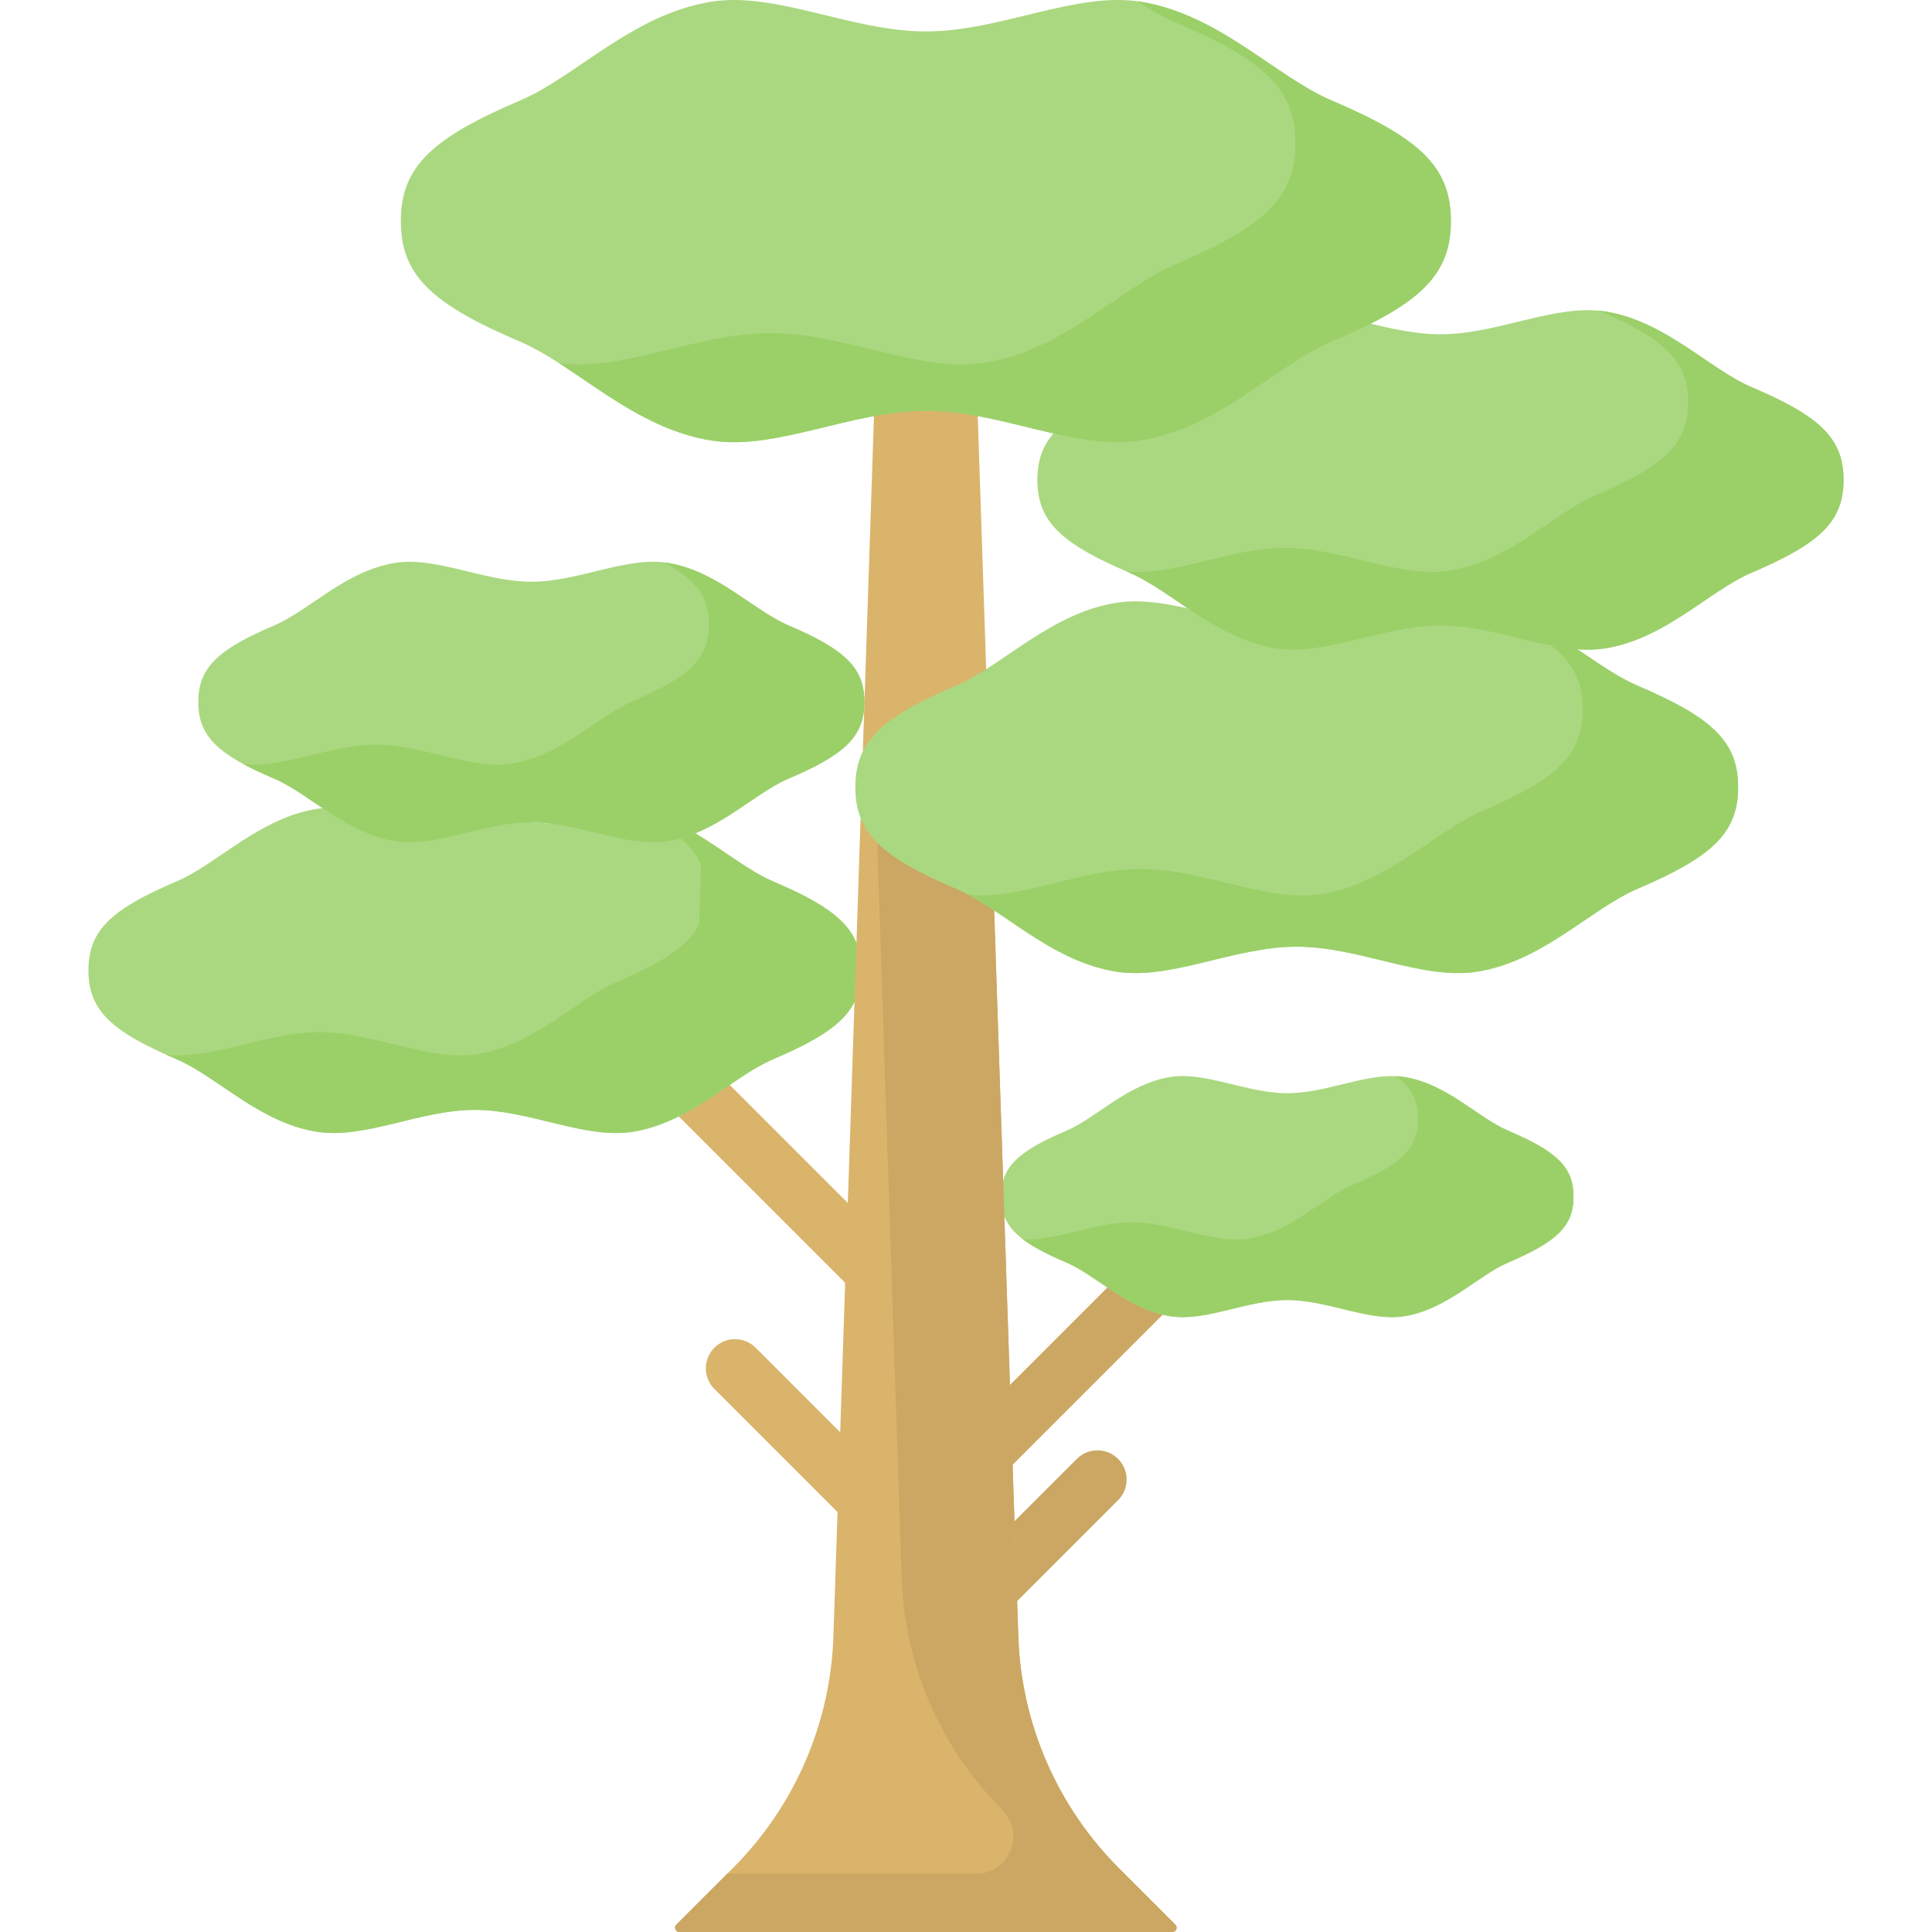
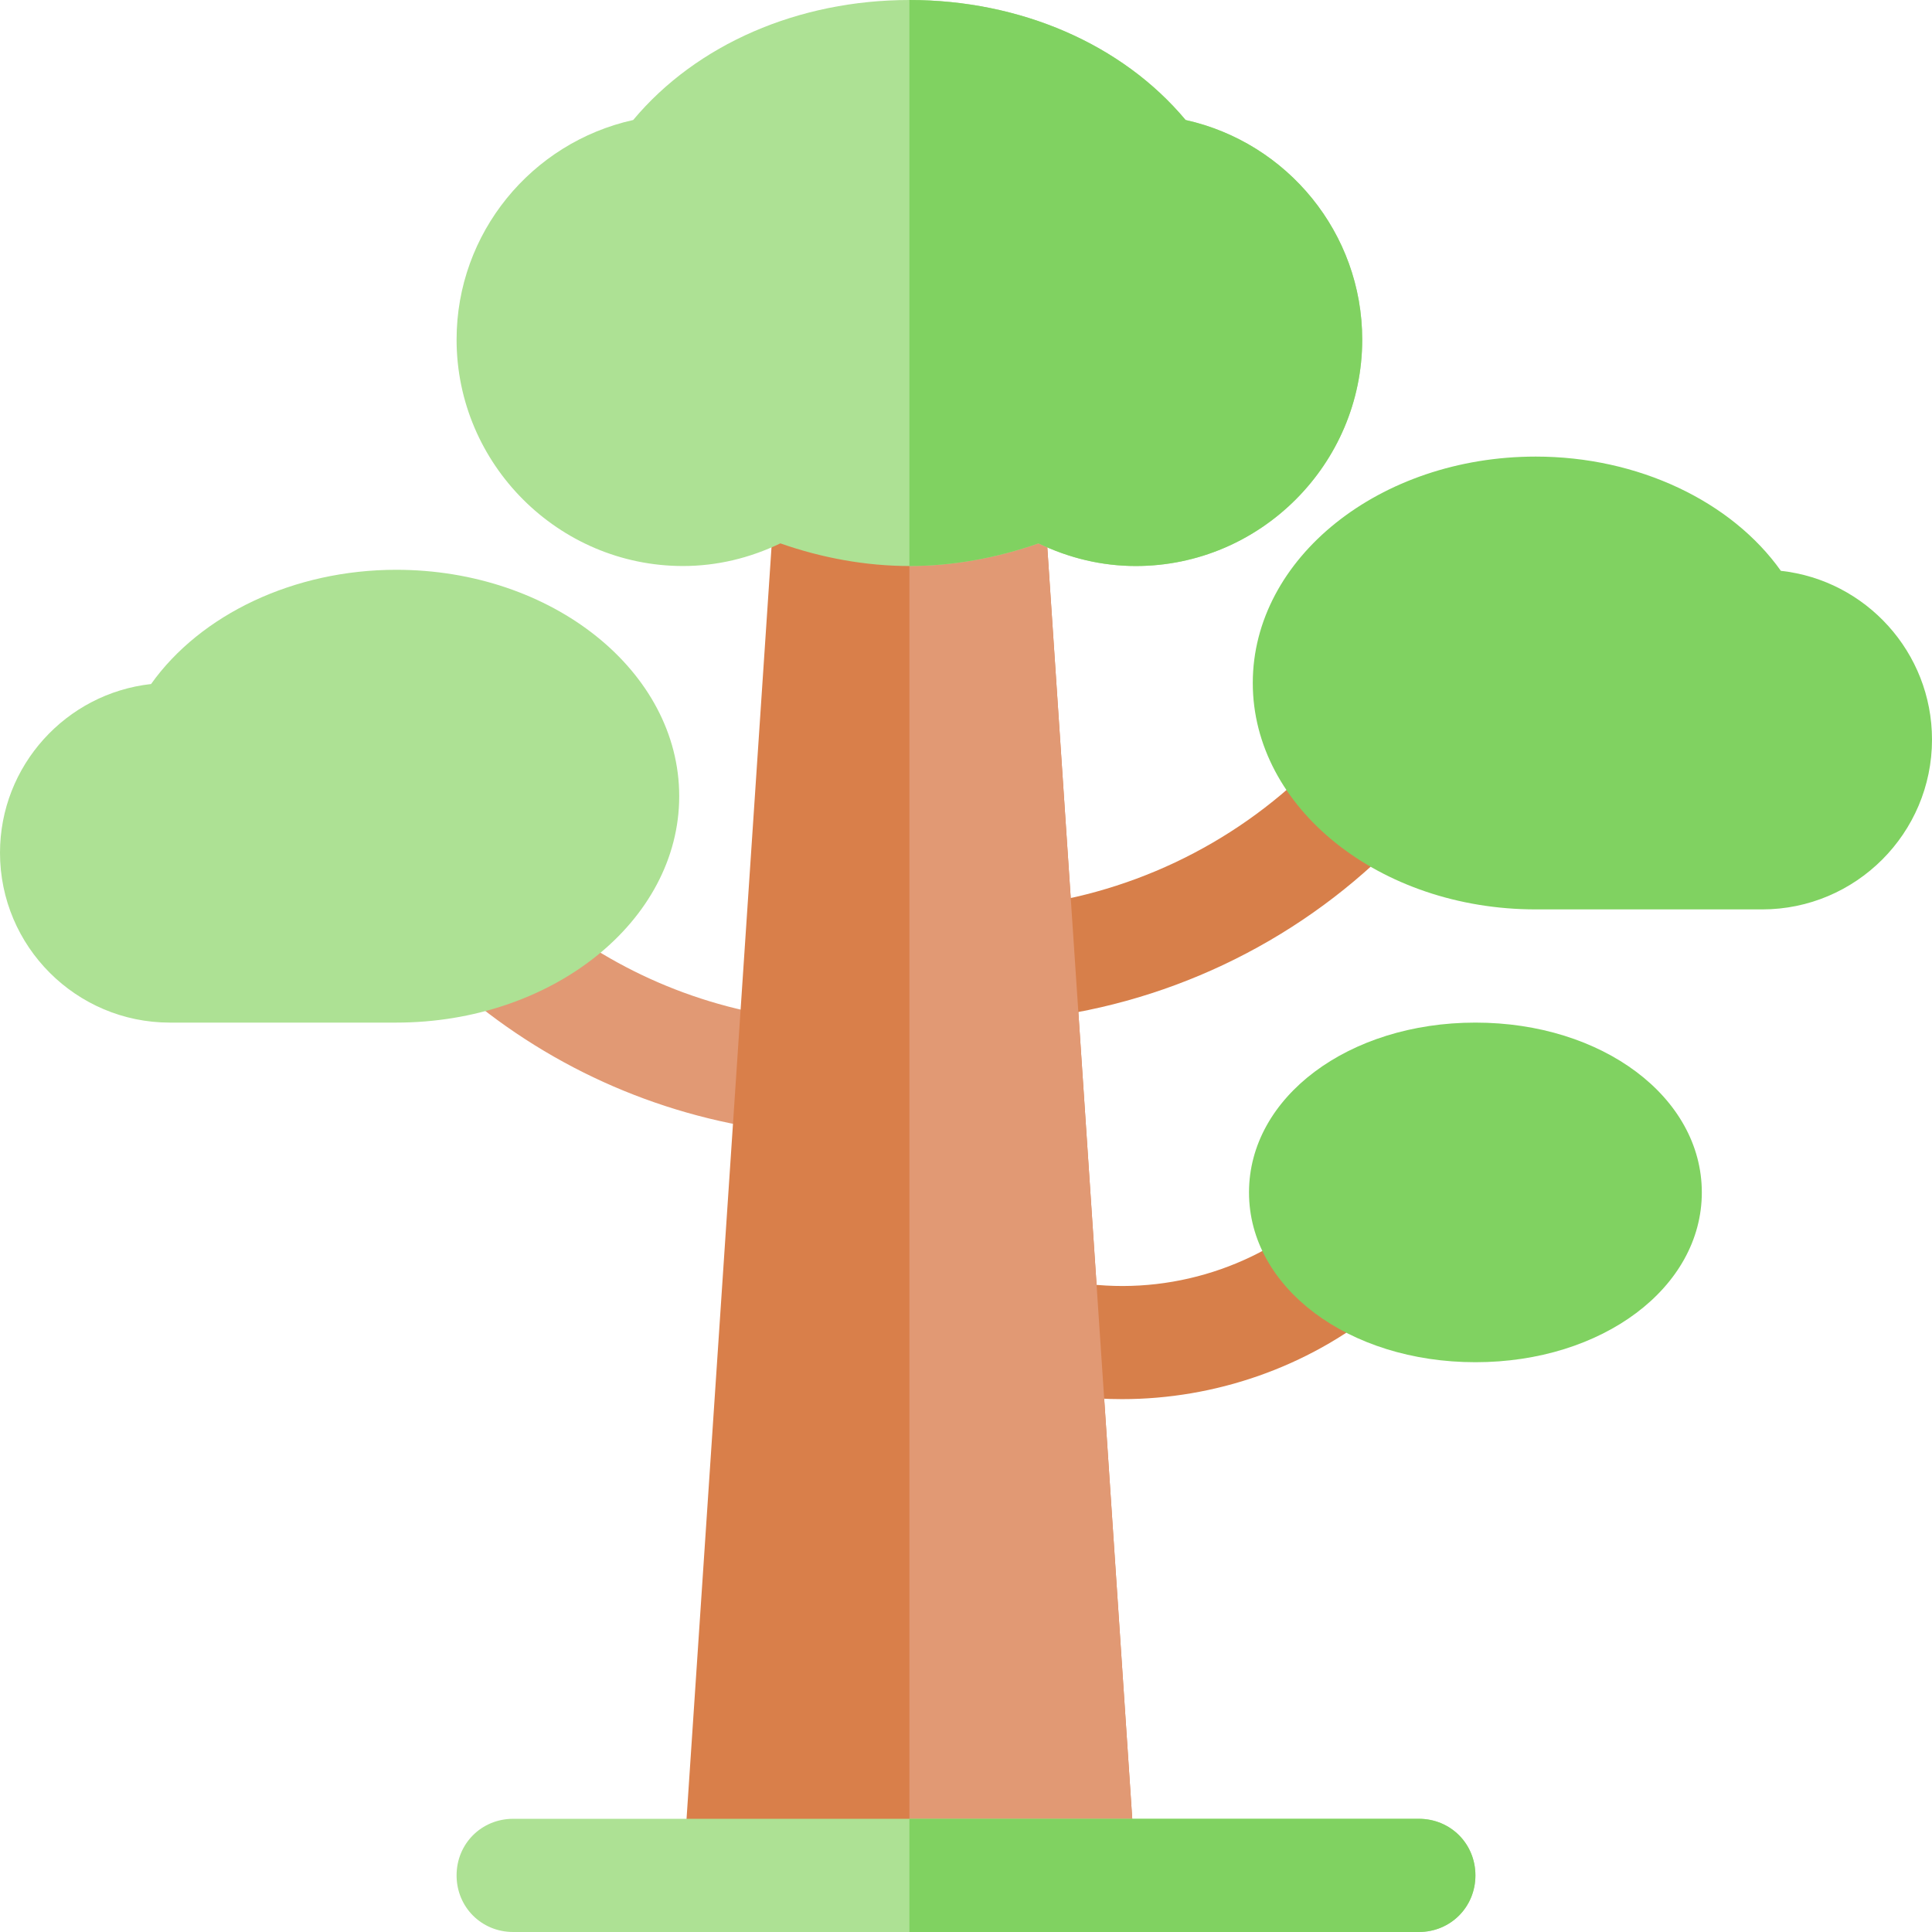
- <svg xmlns="http://www.w3.org/2000/svg" id="Capa_1" enable-background="new 0 0 512 512" height="512" viewBox="0 0 512 512" width="512">
-   <g>
-     <g>
-       <g>
-         <path d="m236.847 349.62c-1.977 0-3.955-.755-5.464-2.263l-78.813-78.813c-3.017-3.017-3.017-7.909 0-10.927 3.018-3.017 7.909-3.017 10.928 0l78.813 78.813c3.017 3.017 3.017 7.909 0 10.927-1.509 1.509-3.487 2.263-5.464 2.263z" fill="#dab46b" />
-       </g>
-     </g>
-     <path d="m85.464 214.164c-.478.048-.953.108-1.426.182-15.308 2.396-26.42 14.617-37.288 19.251-17.21 7.337-23.314 12.919-23.314 23.547s6.105 16.21 23.314 23.547c10.868 4.634 21.981 16.855 37.29 19.251 12.678 1.984 27.248-5.808 41.795-5.808 14.548 0 29.119 7.792 41.798 5.808 15.308-2.396 26.42-14.617 37.288-19.251 12.043-5.135 18.648-9.41 21.528-15.156l.52-15.631c-2.556-6.34-9.214-10.836-22.048-16.307-6.514-2.777-13.116-8.28-20.656-12.759z" fill="#aad880" />
-     <path d="m204.921 233.596c-6.514-2.777-13.116-8.28-20.656-12.759-1.274.517-2.582.97-3.928 1.342 2.608 2.191 4.368 4.498 5.425 7.121l-.52 15.631c-2.88 5.746-9.485 10.022-21.528 15.156-10.868 4.633-21.98 16.855-37.288 19.251-12.678 1.984-27.249-5.808-41.798-5.808-14.1 0-28.222 7.32-40.62 5.964.881.394 1.795.793 2.742 1.197 10.868 4.634 21.981 16.855 37.29 19.251 12.678 1.984 27.248-5.808 41.795-5.808 14.548 0 29.119 7.792 41.798 5.808 15.308-2.396 26.42-14.617 37.288-19.251 12.043-5.135 18.648-9.41 21.528-15.156l4.972-5.644-4.452-9.987c-2.556-6.341-9.214-10.836-22.048-16.308z" fill="#9bd069" />
-     <g>
-       <g>
-         <path d="m258.401 394.928c-1.978 0-3.955-.754-5.464-2.263-3.017-3.017-3.017-7.909 0-10.927l84.503-84.503c3.018-3.018 7.909-3.018 10.928 0 3.017 3.017 3.017 7.909 0 10.927l-84.503 84.503c-1.509 1.509-3.487 2.263-5.464 2.263z" fill="#cba763" />
-       </g>
-     </g>
-     <path d="m399.733 299.673c-8.051-3.433-16.284-12.487-27.625-14.261-9.392-1.47-20.186 4.303-30.963 4.303-10.778 0-21.572-5.773-30.964-4.303-11.34 1.775-19.573 10.829-27.624 14.261-10.226 4.36-15.159 7.883-16.711 13.169l-2.574 4.288 2.889 5.191c1.846 4.781 6.782 8.141 16.396 12.24 8.051 3.433 16.284 12.487 27.625 14.261 9.392 1.47 20.186-4.303 30.963-4.303 10.778 0 21.572 5.773 30.964 4.303 11.34-1.775 19.573-10.829 27.624-14.261 12.749-5.436 17.272-9.571 17.272-17.444s-4.523-12.008-17.272-17.444z" fill="#aad880" />
-     <g>
-       <g>
-         <path d="m235.319 410.88c-1.978 0-3.955-.754-5.464-2.263l-40.536-40.537c-3.017-3.017-3.017-7.909 0-10.927 3.019-3.018 7.91-3.017 10.928 0l40.536 40.537c3.017 3.017 3.017 7.909 0 10.927-1.509 1.509-3.487 2.263-5.464 2.263z" fill="#dab46b" />
-       </g>
-     </g>
-     <g>
-       <g>
-         <path d="m258.877 431.774c-1.978 0-3.955-.754-5.464-2.263-3.017-3.018-3.017-7.909.001-10.927l31.965-31.964c3.017-3.018 7.909-3.017 10.927 0 3.017 3.018 3.017 7.909-.001 10.927l-31.965 31.964c-1.508 1.509-3.486 2.263-5.463 2.263z" fill="#cba763" />
-       </g>
-     </g>
-     <path d="m296.516 495.076c-16.358-16.359-25.887-38.324-26.656-61.446l-6.393-192.345c-3.466-2.289 4.996-24.257 1.659-25.68-14.745-6.286-34.173 8.473-37.056 1.165l-7.207 216.86c-.769 23.122-10.297 45.087-26.656 61.446l-14.973 14.973c-.72.72-.21 1.951.808 1.951h130.639c1.018 0 1.528-1.231.808-1.951z" fill="#dab46b" />
-     <path d="m311.489 510.049-14.973-14.973c-16.359-16.359-25.887-38.324-26.656-61.446l-6.393-192.345c-3.466-2.289-2.567-19.025-5.904-20.448-9.938-4.237-20.891 6.724-25.084 2.508l6.475 194.832c.769 23.122 10.297 45.087 26.656 61.446 6.245 6.245 1.822 16.924-7.01 16.924h-65.865l-13.501 13.502c-.72.72-.21 1.951.808 1.951h130.639c1.018 0 1.528-1.231.808-1.951z" fill="#cba763" />
-     <path d="m256.673 208.624c2.651-1.13 1.949-29.555 4.669-31.282l-2.256-67.869c-4.567-.388-8.481-21.271-11.413-21.271s-11.47 20.883-16.037 21.271l-2.981 89.682c3.26-6.623 14.179 15.369 28.018 9.469z" fill="#dab46b" />
-     <path d="m384.498 58.591c0 14.441-8.295 22.025-31.678 31.995-14.766 6.296-29.865 22.902-50.665 26.157-17.227 2.696-37.025-7.892-56.793-7.892-19.767 0-39.564 10.588-56.79 7.892-20.801-3.255-35.901-19.861-50.668-26.157-23.384-9.97-31.678-17.554-31.678-31.995s8.295-22.025 31.678-31.995c14.766-6.296 29.865-22.902 50.665-26.157 17.227-2.696 37.025 7.892 56.793 7.892 19.767 0 39.564-10.588 56.79-7.892 20.801 3.255 35.901 19.861 50.668 26.157 23.383 9.97 31.678 17.555 31.678 31.995z" fill="#aad880" />
-     <path d="m229.079 186.047c0 9.161-5.262 13.972-20.096 20.297-9.368 3.994-18.946 14.528-32.141 16.594-10.928 1.71-23.488-5.006-36.029-5.006-12.54 0-25.099 6.717-36.026 5.007-13.196-2.065-22.775-12.6-32.143-16.594-14.834-6.325-20.096-11.136-20.096-20.297s5.262-13.972 20.096-20.297c9.368-3.994 18.946-14.528 32.141-16.594 10.928-1.71 23.488 5.006 36.029 5.006 12.54 0 25.099-6.717 36.026-5.007 13.196 2.065 22.775 12.6 32.143 16.594 14.834 6.324 20.096 11.136 20.096 20.297z" fill="#aad880" />
-     <path d="m279.184 114.857c-2.998 3.481-4.265 7.379-4.265 12.325 0 11.087 6.368 16.91 24.321 24.564 11.337 4.834 22.93 17.583 38.901 20.082 13.225 2.07 28.424-6.059 43.6-6.059 15.177 0 30.377 8.129 43.603 6.059 15.969-2.499 27.561-15.249 38.899-20.082 17.953-7.654 24.321-13.477 24.321-24.564s-6.368-16.91-24.321-24.564c-11.338-4.834-22.931-17.583-38.901-20.082-13.225-2.07-28.424 6.059-43.6 6.059-6.203 0-12.411-1.358-18.485-2.823z" fill="#aad880" />
-     <path d="m433.993 181.725c-5.159-2.2-10.367-5.896-15.946-9.662-11.382-.82-9.427-26.996-21.881-26.996-15.176 0-35.351 13.123-48.576 11.053-8.915-1.395-25.915 9.723-32.818 5.1-6.555-1.456-12.896-2.421-18.868-1.486-17.487 2.737-30.181 16.698-42.596 21.991-19.659 8.382-26.633 14.758-26.633 26.899s6.974 18.517 26.633 26.899c12.415 5.293 25.11 19.255 42.598 21.991 14.482 2.266 31.126-6.635 47.745-6.635s33.264 8.901 47.748 6.635c17.487-2.737 30.181-16.698 42.596-21.991 19.659-8.382 26.633-14.758 26.633-26.899-.002-12.141-6.976-18.517-26.635-26.899z" fill="#aad880" />
-     <g fill="#9bd069">
-       <path d="m352.819 26.597c-14.767-6.296-29.867-22.902-50.668-26.157-.27-.042-.541-.081-.813-.117 3.485 2.242 6.888 4.227 10.273 5.671 23.384 9.97 31.679 17.554 31.679 31.995s-8.295 22.025-31.678 31.995c-14.767 6.296-29.866 22.902-50.665 26.157-17.227 2.696-37.025-7.892-56.793-7.892-19.457 0-38.943 10.258-55.977 8.009 11.717 7.538 24.363 17.978 40.395 20.487 17.226 2.696 37.023-7.892 56.79-7.892 19.768 0 39.566 10.588 56.793 7.892 20.8-3.255 35.899-19.861 50.665-26.157 23.384-9.97 31.678-17.554 31.678-31.995 0-14.442-8.295-22.027-31.679-31.996z" />
-       <path d="m208.983 165.75c-9.368-3.994-18.947-14.529-32.143-16.594-.279-.044-.559-.082-.841-.115 8.615 4.678 11.873 9.194 11.873 16.402 0 9.161-5.262 13.972-20.096 20.297-9.368 3.994-18.946 14.528-32.141 16.594-10.928 1.71-23.488-5.006-36.028-5.006-12.219 0-24.457 6.378-35.186 5.121 2.334 1.268 5.061 2.547 8.224 3.895 9.368 3.994 18.947 14.529 32.143 16.594 10.928 1.71 23.487-5.007 36.027-5.007s25.1 6.717 36.028 5.006c13.195-2.065 22.774-12.6 32.141-16.594 14.834-6.325 20.096-11.136 20.096-20.297-.001-9.16-5.263-13.972-20.097-20.296z" />
-       <path d="m464.242 102.618c-11.338-4.834-22.931-17.583-38.901-20.082-.513-.08-1.029-.145-1.548-.196 17.374 7.495 23.563 13.309 23.563 24.239 0 11.087-6.368 16.91-24.321 24.564-11.337 4.833-22.93 17.583-38.899 20.082-13.226 2.07-28.426-6.059-43.603-6.059-14.588 0-29.196 7.51-42.053 6.255.251.108.504.217.759.326 11.338 4.834 22.931 17.583 38.901 20.082 13.225 2.07 28.425-6.059 43.601-6.059 15.177 0 30.377 8.129 43.603 6.059 15.969-2.499 27.561-15.249 38.899-20.082 17.953-7.654 24.321-13.477 24.321-24.564 0-11.088-6.369-16.911-24.322-24.565z" />
-       <path d="m433.993 181.725c-5.159-2.2-10.366-5.896-15.946-9.662-2.259-.163-4.561-.509-6.897-.96 5.891 4.705 8.269 9.828 8.269 16.917 0 12.141-6.973 18.517-26.633 26.899-12.414 5.293-25.109 19.254-42.596 21.991-14.483 2.267-31.128-6.635-47.747-6.635-15.868 0-31.759 8.115-45.769 6.875 11.376 6.091 23.32 17.873 39.232 20.363 14.482 2.266 31.126-6.635 47.745-6.635s33.264 8.901 47.747 6.635c17.487-2.737 30.181-16.698 42.596-21.991 19.659-8.382 26.633-14.758 26.633-26.899-.001-12.14-6.975-18.516-26.634-26.898z" />
-       <path d="m399.733 299.673c-8.051-3.433-16.284-12.487-27.625-14.261-.697-.109-1.402-.178-2.115-.213 4.144 3.146 5.804 6.544 5.804 11.315 0 7.873-4.523 12.008-17.272 17.444-8.051 3.432-16.283 12.486-27.624 14.261-9.392 1.47-20.187-4.303-30.965-4.303-9.977 0-19.967 4.947-28.847 4.516 2.696 2.047 6.442 3.987 11.467 6.13 8.051 3.433 16.284 12.487 27.625 14.261 9.392 1.47 20.185-4.303 30.963-4.303s21.572 5.773 30.965 4.303c11.34-1.775 19.573-10.829 27.624-14.261 12.749-5.436 17.272-9.571 17.272-17.444 0-7.874-4.523-12.009-17.272-17.445z" />
-     </g>
+ <svg xmlns="http://www.w3.org/2000/svg" height="512pt" viewBox="0 0 512 512" width="512pt">
+   <path d="m210.078 300.121c-.543 0-1.102-.027-1.672-.09-31.844-3.527-61.582-16.359-85.957-37.102-6.297-5.375-7.059-14.84-1.699-21.152 5.406-6.312 14.84-7.062 21.152-1.699 19.789 16.848 43.934 27.273 69.816 30.133 8.23.906 14.164 8.336 13.254 16.566-.848 7.66-7.352 13.344-14.895 13.344zm0 0" fill="#e19974" />
+   <path d="m269.945 270.324c-7.633 0-14.164-5.801-14.914-13.547-.805-8.25 5.23-15.586 13.48-16.379 29.895-2.898 58.062-16.188 79.305-37.426l2.711-2.711c5.859-5.859 15.352-5.859 21.211 0s5.859 15.352 0 21.211l-2.711 2.711c-26.145 26.145-60.82 42.508-97.617 46.07-.5.043-.98.07-1.465.07zm0 0" fill="#d77f4a" />
+   <path d="m297.367 370.785c-8.129 0-16.273-.906-24.289-2.781-8.055-1.875-13.078-9.949-11.188-18.02 1.875-8.07 9.887-13.082 18.016-11.191 23.262 5.449 48.297-.32 66.887-15.383 6.445-5.242 15.895-4.23 21.094 2.199 5.227 6.43 4.23 15.879-2.199 21.094-19.336 15.688-43.711 24.082-68.32 24.082zm0 0" fill="#d77f4a" />
+   <path d="m301 496.098c0 .301-.301.602-.301.902h-119.398c0-.301-.301-.602-.301-.902l24.301-363.699c.602-8.098 7.801-14.398 15.898-13.801h39.602c8.098-.602 15.297 5.703 15.898 13.801zm0 0" fill="#d97f4a" />
+   <path d="m301 496.098c0 .301-.301.602-.301.902h-59.699v-378.402h19.801c8.098-.602 15.297 5.703 15.898 13.801zm0 0" fill="#e19974" />
+   <path d="m314.199 31.801c-16.801-20.102-43.801-31.801-73.199-31.801s-56.398 11.699-73.199 31.801c-27 6-46.801 30-46.801 58.199 0 33 27 60 60 60 9 0 17.699-2.102 25.801-6 11.098 3.898 22.801 6 34.199 6s23.102-2.102 34.199-6c8.102 3.898 16.801 6 25.801 6 33 0 60-27 60-60 0-28.199-19.801-52.199-46.801-58.199zm0 0" fill="#ade194" />
+   <path d="m105 271h-60c-24.812 0-45-20.188-45-45 0-23.129 17.551-42.246 40.035-44.723 13.109-18.441 37.863-30.277 64.965-30.277 41.352 0 75 26.91 75 60s-33.648 60-75 60zm0 0" fill="#ade194" />
+   <g fill="#80d261">
+     <path d="m467 241h-60c-41.352 0-75-26.91-75-60s33.648-60 75-60c27.102 0 51.855 11.836 64.949 30.277 22.5 2.461 40.051 21.578 40.051 44.723 0 24.812-20.188 45-45 45zm0 0" />
+     <path d="m391 361c-33.648 0-60-19.762-60-45s26.352-45 60-45 60 19.762 60 45-26.352 45-60 45zm0 0" />
+     <path d="m275.199 144c-11.098 3.898-22.801 6-34.199 6v-150c29.398 0 56.398 11.699 73.199 31.801 27 6 46.801 30 46.801 58.199 0 33-27 60-60 60-9 0-17.699-2.102-25.801-6zm0 0" />
  </g>
+   <path d="m391 497c0 8.398-6.598 15-15 15h-240c-8.402 0-15-6.602-15-15 0-8.402 6.598-15 15-15h240c8.402 0 15 6.598 15 15zm0 0" fill="#ade194" />
+   <path d="m391 497c0 8.398-6.598 15-15 15h-135v-30h135c8.402 0 15 6.598 15 15zm0 0" fill="#80d261" />
</svg>
